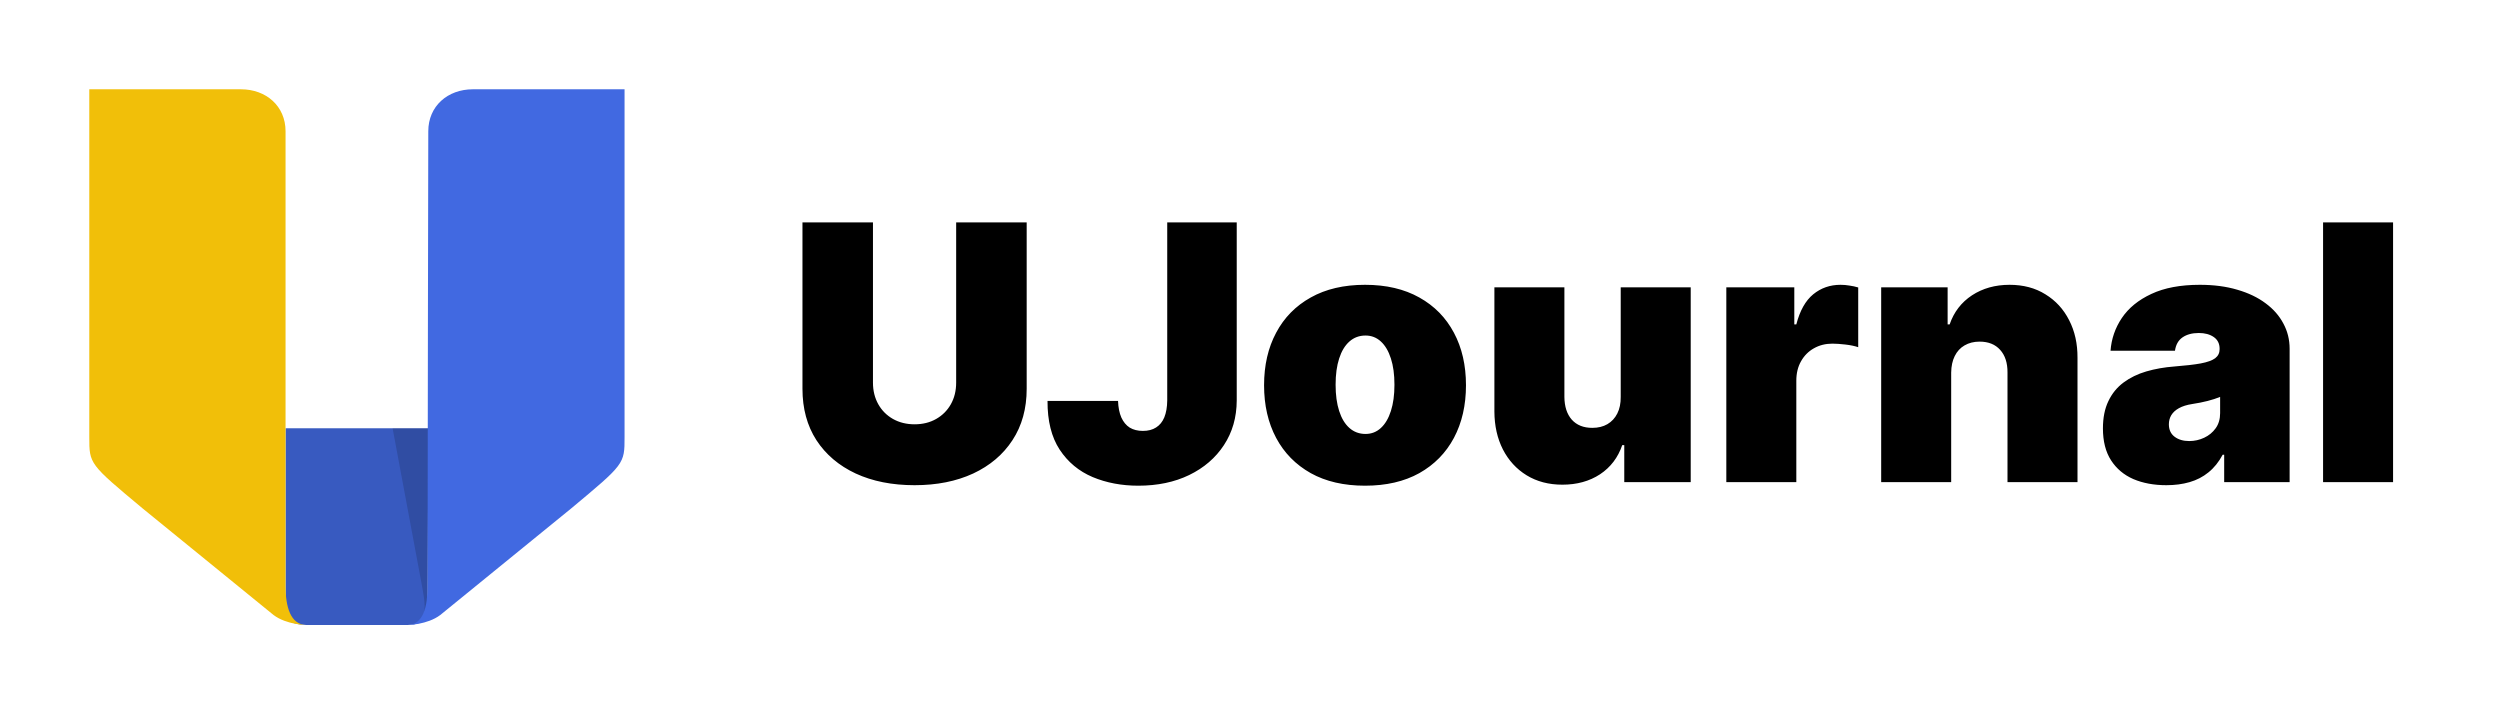
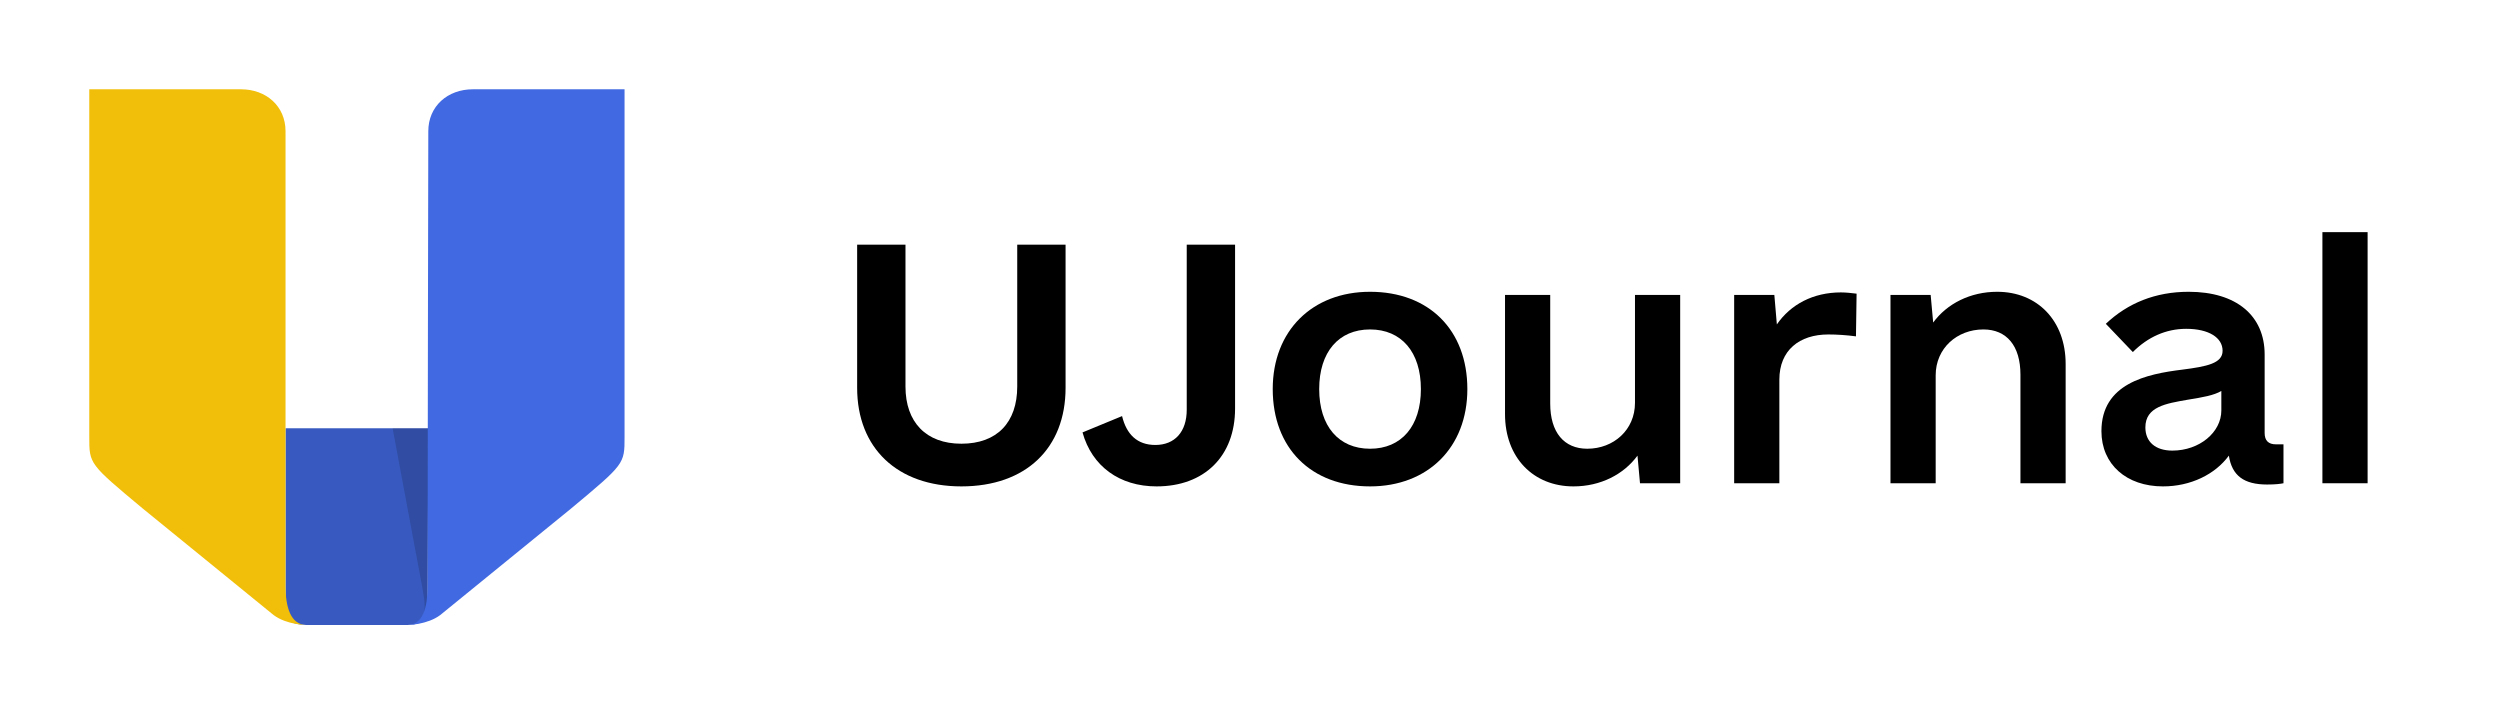
<svg xmlns="http://www.w3.org/2000/svg" width="140" height="40" viewBox="0 0 140 40" fill="none">
-   <path d="M15.991 23.984H23.984L23.945 34.594C23.601 34.849 23.39 34.972 22.828 35H17.147C16.73 34.986 16.396 34.905 15.991 34.696L15.991 23.984Z" fill="#385AC0" />
-   <path d="M15.991 7.351C15.991 8.504 15.991 26.388 15.991 32.819C15.991 33.986 16.27 34.973 17.147 35C17.147 35 16.049 34.99 15.321 34.442L7.997 28.48C5 25.982 5 25.982 5 24.483C5 22.985 5 5 5 5C5 5 12.082 5 13.493 5C14.903 5 15.991 5.94 15.991 7.351Z" fill="#F1BF09" />
-   <path d="M21.986 23.984H23.984L23.984 34.696C23.559 34.906 23.316 34.964 22.878 35C23.715 34.91 23.95 34.514 23.662 32.971L21.986 23.984Z" fill="black" fill-opacity="0.15" />
-   <path d="M23.984 7.351C23.984 8.504 23.943 26.388 23.943 32.819C23.943 33.986 23.704 34.973 22.828 35C22.828 35 23.925 34.99 24.653 34.442L31.977 28.48C34.975 25.982 34.975 25.982 34.975 24.483C34.975 22.985 34.975 5 34.975 5C34.975 5 27.892 5 26.482 5C25.071 5 23.984 5.94 23.984 7.351Z" fill="#4169E1" />
-   <path d="M53.545 12.454H57.494V21.773C57.494 22.881 57.229 23.84 56.699 24.649C56.173 25.454 55.439 26.077 54.497 26.517C53.555 26.953 52.461 27.171 51.216 27.171C49.961 27.171 48.863 26.953 47.92 26.517C46.978 26.077 46.244 25.454 45.719 24.649C45.198 23.84 44.938 22.881 44.938 21.773V12.454H48.886V21.432C48.886 21.882 48.986 22.284 49.185 22.639C49.383 22.99 49.658 23.264 50.008 23.463C50.364 23.662 50.766 23.761 51.216 23.761C51.67 23.761 52.073 23.662 52.423 23.463C52.774 23.264 53.048 22.99 53.247 22.639C53.446 22.284 53.545 21.882 53.545 21.432V12.454ZM65.365 12.454H69.257V22.426C69.253 23.373 69.014 24.206 68.54 24.926C68.071 25.641 67.423 26.2 66.594 26.602C65.77 27 64.821 27.199 63.746 27.199C62.813 27.199 61.961 27.038 61.189 26.716C60.417 26.389 59.802 25.878 59.343 25.182C58.883 24.481 58.656 23.572 58.661 22.454H62.61C62.624 22.819 62.685 23.127 62.794 23.378C62.908 23.629 63.064 23.818 63.263 23.946C63.467 24.069 63.713 24.131 64.002 24.131C64.295 24.131 64.541 24.067 64.74 23.939C64.944 23.811 65.098 23.622 65.202 23.371C65.306 23.115 65.361 22.8 65.365 22.426V12.454ZM76.441 27.199C75.258 27.199 74.244 26.965 73.402 26.496C72.559 26.022 71.912 25.364 71.463 24.521C71.013 23.674 70.788 22.691 70.788 21.574C70.788 20.456 71.013 19.476 71.463 18.634C71.912 17.786 72.559 17.128 73.402 16.659C74.244 16.186 75.258 15.949 76.441 15.949C77.625 15.949 78.638 16.186 79.481 16.659C80.324 17.128 80.97 17.786 81.42 18.634C81.87 19.476 82.095 20.456 82.095 21.574C82.095 22.691 81.87 23.674 81.42 24.521C80.97 25.364 80.324 26.022 79.481 26.496C78.638 26.965 77.625 27.199 76.441 27.199ZM76.47 24.301C76.801 24.301 77.088 24.19 77.329 23.967C77.571 23.745 77.758 23.428 77.89 23.016C78.023 22.604 78.089 22.114 78.089 21.546C78.089 20.973 78.023 20.483 77.89 20.075C77.758 19.663 77.571 19.346 77.329 19.124C77.088 18.901 76.801 18.79 76.47 18.79C76.119 18.79 75.819 18.901 75.568 19.124C75.317 19.346 75.125 19.663 74.993 20.075C74.86 20.483 74.794 20.973 74.794 21.546C74.794 22.114 74.86 22.604 74.993 23.016C75.125 23.428 75.317 23.745 75.568 23.967C75.819 24.19 76.119 24.301 76.47 24.301ZM90.76 22.227V16.091H94.68V27H90.959V24.926H90.845C90.608 25.622 90.194 26.167 89.602 26.56C89.01 26.948 88.307 27.142 87.493 27.142C86.73 27.142 86.063 26.967 85.49 26.616C84.921 26.266 84.479 25.783 84.162 25.168C83.849 24.552 83.691 23.847 83.686 23.051V16.091H87.606V22.227C87.611 22.767 87.748 23.191 88.018 23.499C88.293 23.806 88.676 23.96 89.169 23.96C89.495 23.96 89.777 23.892 90.014 23.754C90.255 23.612 90.44 23.413 90.568 23.158C90.7 22.897 90.764 22.587 90.76 22.227ZM96.674 27V16.091H100.481V18.165H100.594C100.793 17.398 101.108 16.837 101.539 16.482C101.975 16.126 102.484 15.949 103.066 15.949C103.237 15.949 103.405 15.963 103.57 15.992C103.741 16.015 103.904 16.051 104.06 16.098V19.443C103.866 19.377 103.627 19.327 103.343 19.294C103.059 19.261 102.815 19.244 102.612 19.244C102.228 19.244 101.882 19.332 101.575 19.507C101.272 19.678 101.032 19.919 100.857 20.232C100.682 20.539 100.594 20.901 100.594 21.318V27H96.674ZM109.266 20.864V27H105.346V16.091H109.067V18.165H109.181C109.418 17.474 109.835 16.931 110.431 16.538C111.032 16.145 111.733 15.949 112.533 15.949C113.305 15.949 113.975 16.126 114.543 16.482C115.116 16.832 115.559 17.315 115.871 17.93C116.189 18.546 116.345 19.249 116.34 20.04V27H112.42V20.864C112.424 20.324 112.287 19.9 112.008 19.592C111.733 19.285 111.35 19.131 110.857 19.131C110.535 19.131 110.254 19.202 110.012 19.344C109.775 19.481 109.593 19.68 109.465 19.94C109.337 20.196 109.271 20.504 109.266 20.864ZM121.315 27.171C120.619 27.171 120.004 27.057 119.469 26.829C118.938 26.598 118.522 26.247 118.219 25.778C117.916 25.31 117.764 24.713 117.764 23.989C117.764 23.392 117.866 22.883 118.07 22.462C118.273 22.035 118.557 21.688 118.922 21.418C119.286 21.148 119.71 20.942 120.193 20.8C120.681 20.658 121.206 20.565 121.77 20.523C122.381 20.475 122.871 20.419 123.24 20.352C123.614 20.281 123.884 20.184 124.05 20.061C124.215 19.933 124.298 19.765 124.298 19.557V19.528C124.298 19.244 124.189 19.026 123.972 18.875C123.754 18.724 123.474 18.648 123.134 18.648C122.759 18.648 122.454 18.731 122.217 18.896C121.985 19.057 121.846 19.306 121.798 19.642H118.19C118.238 18.979 118.448 18.368 118.822 17.81C119.201 17.246 119.753 16.796 120.477 16.46C121.202 16.119 122.106 15.949 123.19 15.949C123.972 15.949 124.672 16.041 125.293 16.226C125.913 16.406 126.441 16.659 126.876 16.986C127.312 17.308 127.643 17.687 127.871 18.122C128.103 18.553 128.219 19.022 128.219 19.528V27H124.554V25.466H124.469C124.251 25.873 123.986 26.202 123.673 26.453C123.366 26.704 123.013 26.886 122.615 27C122.222 27.114 121.789 27.171 121.315 27.171ZM122.594 24.699C122.892 24.699 123.171 24.637 123.432 24.514C123.697 24.391 123.912 24.213 124.078 23.982C124.244 23.75 124.327 23.468 124.327 23.136V22.227C124.223 22.27 124.111 22.31 123.993 22.348C123.879 22.386 123.756 22.421 123.624 22.454C123.496 22.488 123.358 22.518 123.212 22.547C123.07 22.575 122.92 22.601 122.764 22.625C122.461 22.672 122.213 22.75 122.018 22.859C121.829 22.963 121.687 23.094 121.592 23.25C121.502 23.401 121.457 23.572 121.457 23.761C121.457 24.064 121.564 24.296 121.777 24.457C121.99 24.618 122.262 24.699 122.594 24.699ZM134.012 12.454V27H130.092V12.454H134.012Z" fill="black" />
+   <path d="M15.99 23.984H23.983L23.944 34.594C23.601 34.849 23.39 34.972 22.827 35H17.147C16.729 34.986 16.396 34.905 15.99 34.696L15.99 23.984Z" fill="#385AC0" />
+   <path d="M15.99 7.351C15.99 8.504 15.99 26.388 15.99 32.819C15.99 33.986 16.27 34.973 17.146 35C17.146 35 16.049 34.99 15.321 34.442L7.997 28.48C4.999 25.982 4.999 25.982 4.999 24.483C4.999 22.985 4.999 5 4.999 5C4.999 5 12.082 5 13.492 5C14.903 5 15.99 5.94 15.99 7.351Z" fill="#F1BF09" />
+   <path d="M21.986 23.984H23.985L23.985 34.696C23.56 34.906 23.317 34.964 22.879 35C23.716 34.91 23.95 34.514 23.663 32.971L21.986 23.984Z" fill="black" fill-opacity="0.15" />
+   <path d="M23.985 7.351C23.985 8.504 23.944 26.388 23.944 32.819C23.944 33.986 23.705 34.973 22.828 35C22.828 35 23.926 34.99 24.654 34.442L31.978 28.48C34.975 25.982 34.975 25.982 34.975 24.483C34.975 22.985 34.975 5 34.975 5C34.975 5 27.893 5 26.482 5C25.072 5 23.985 5.94 23.985 7.351Z" fill="#4169E1" />
+   <path d="M53.836 27.238C57.457 27.238 59.672 25.094 59.672 21.719V13.703H56.965V21.648C56.965 23.652 55.84 24.848 53.836 24.848C51.867 24.848 50.707 23.652 50.707 21.648V13.703H48V21.719C48 25.094 50.25 27.238 53.836 27.238Z" fill="black" />
+   <path d="M64.769 27.238C67.441 27.238 69.164 25.551 69.164 22.879V13.703H66.457V22.949C66.457 24.18 65.789 24.918 64.699 24.918C63.68 24.918 63.082 24.32 62.836 23.301L60.621 24.215C61.148 26.113 62.695 27.238 64.769 27.238Z" fill="black" />
+   <path d="M76.723 27.238C79.957 27.238 82.172 25.059 82.172 21.789C82.172 18.484 80.027 16.34 76.723 16.34C73.488 16.34 71.273 18.52 71.273 21.789C71.273 25.094 73.418 27.238 76.723 27.238ZM76.723 25.129C74.965 25.129 73.875 23.863 73.875 21.789C73.875 19.715 74.965 18.449 76.723 18.449C78.481 18.449 79.57 19.715 79.57 21.789C79.57 23.863 78.481 25.129 76.723 25.129Z" fill="black" />
+   <path d="M91.559 16.516V22.562C91.559 24.074 90.363 25.129 88.887 25.129C87.586 25.129 86.812 24.215 86.812 22.598V16.516H84.281V23.195C84.281 25.621 85.863 27.238 88.113 27.238C89.625 27.238 90.926 26.57 91.699 25.516L91.84 27.062H94.09V16.516H91.559Z" fill="black" />
+   <path d="M103.09 16.375C101.543 16.375 100.277 17.043 99.504 18.168L99.363 16.516H97.113V27.062H99.644V21.262C99.644 19.609 100.77 18.73 102.387 18.73C102.879 18.73 103.406 18.766 103.934 18.836L103.969 16.445C103.688 16.41 103.371 16.375 103.09 16.375Z" fill="black" />
+   <path d="M111.844 16.34C110.332 16.34 109.031 17.008 108.258 18.062L108.117 16.516H105.867V27.062H108.398V21.016C108.398 19.504 109.594 18.449 111.07 18.449C112.371 18.449 113.145 19.363 113.145 20.98V27.062H115.676V20.383C115.676 17.957 114.094 16.34 111.844 16.34Z" fill="black" />
+   <path d="M127.453 24.883C127.031 24.883 126.82 24.672 126.82 24.25V19.855C126.82 17.676 125.238 16.34 122.566 16.34C120.703 16.34 119.156 16.973 117.926 18.133L119.438 19.715C120.281 18.871 121.301 18.414 122.426 18.414C123.691 18.414 124.465 18.906 124.465 19.645C124.465 20.348 123.586 20.523 122.215 20.699C120.211 20.945 117.68 21.473 117.68 24.145C117.68 26.008 119.086 27.238 121.125 27.238C122.672 27.238 124.043 26.57 124.816 25.516C124.992 26.641 125.66 27.133 126.961 27.133C127.418 27.133 127.699 27.098 127.875 27.062V24.883H127.453ZM121.652 25.234C120.703 25.234 120.141 24.742 120.141 23.934C120.141 22.773 121.301 22.598 122.496 22.387C123.375 22.246 123.973 22.141 124.395 21.895V22.984C124.395 24.215 123.164 25.234 121.652 25.234Z" fill="black" />
+   <path d="M130.055 27.062H132.586V13H130.055V27.062Z" fill="black" />
</svg>
